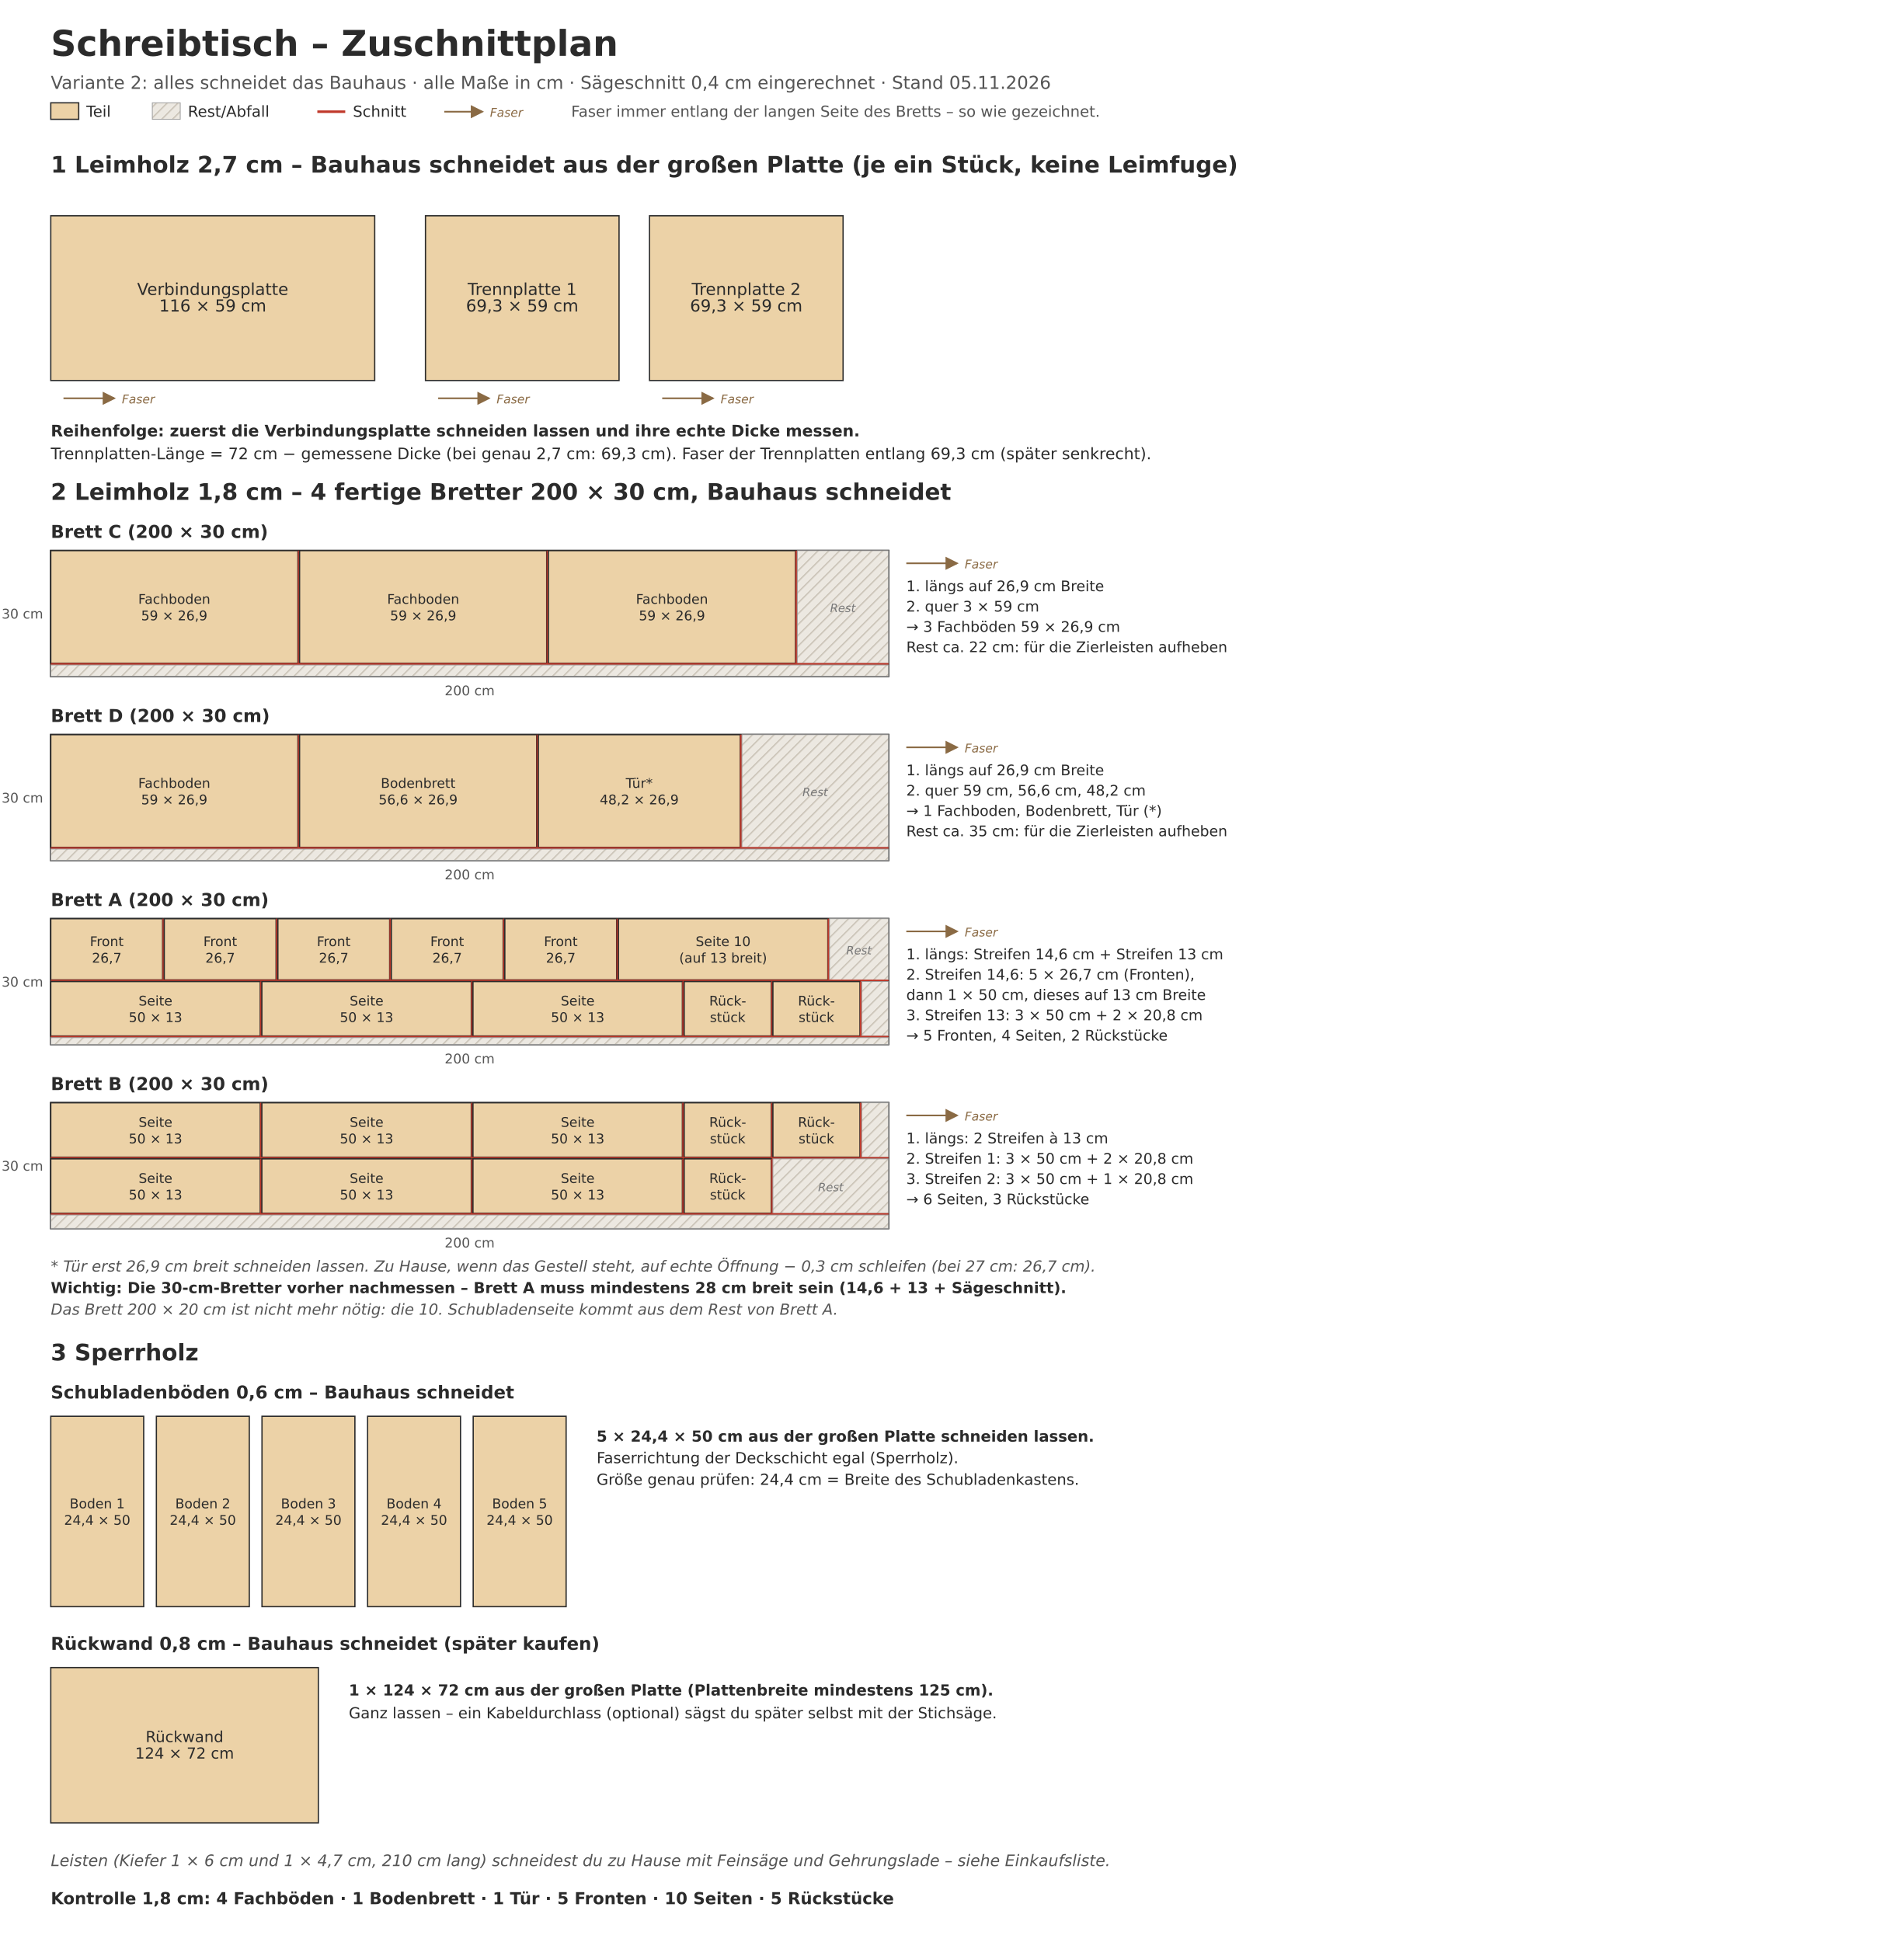
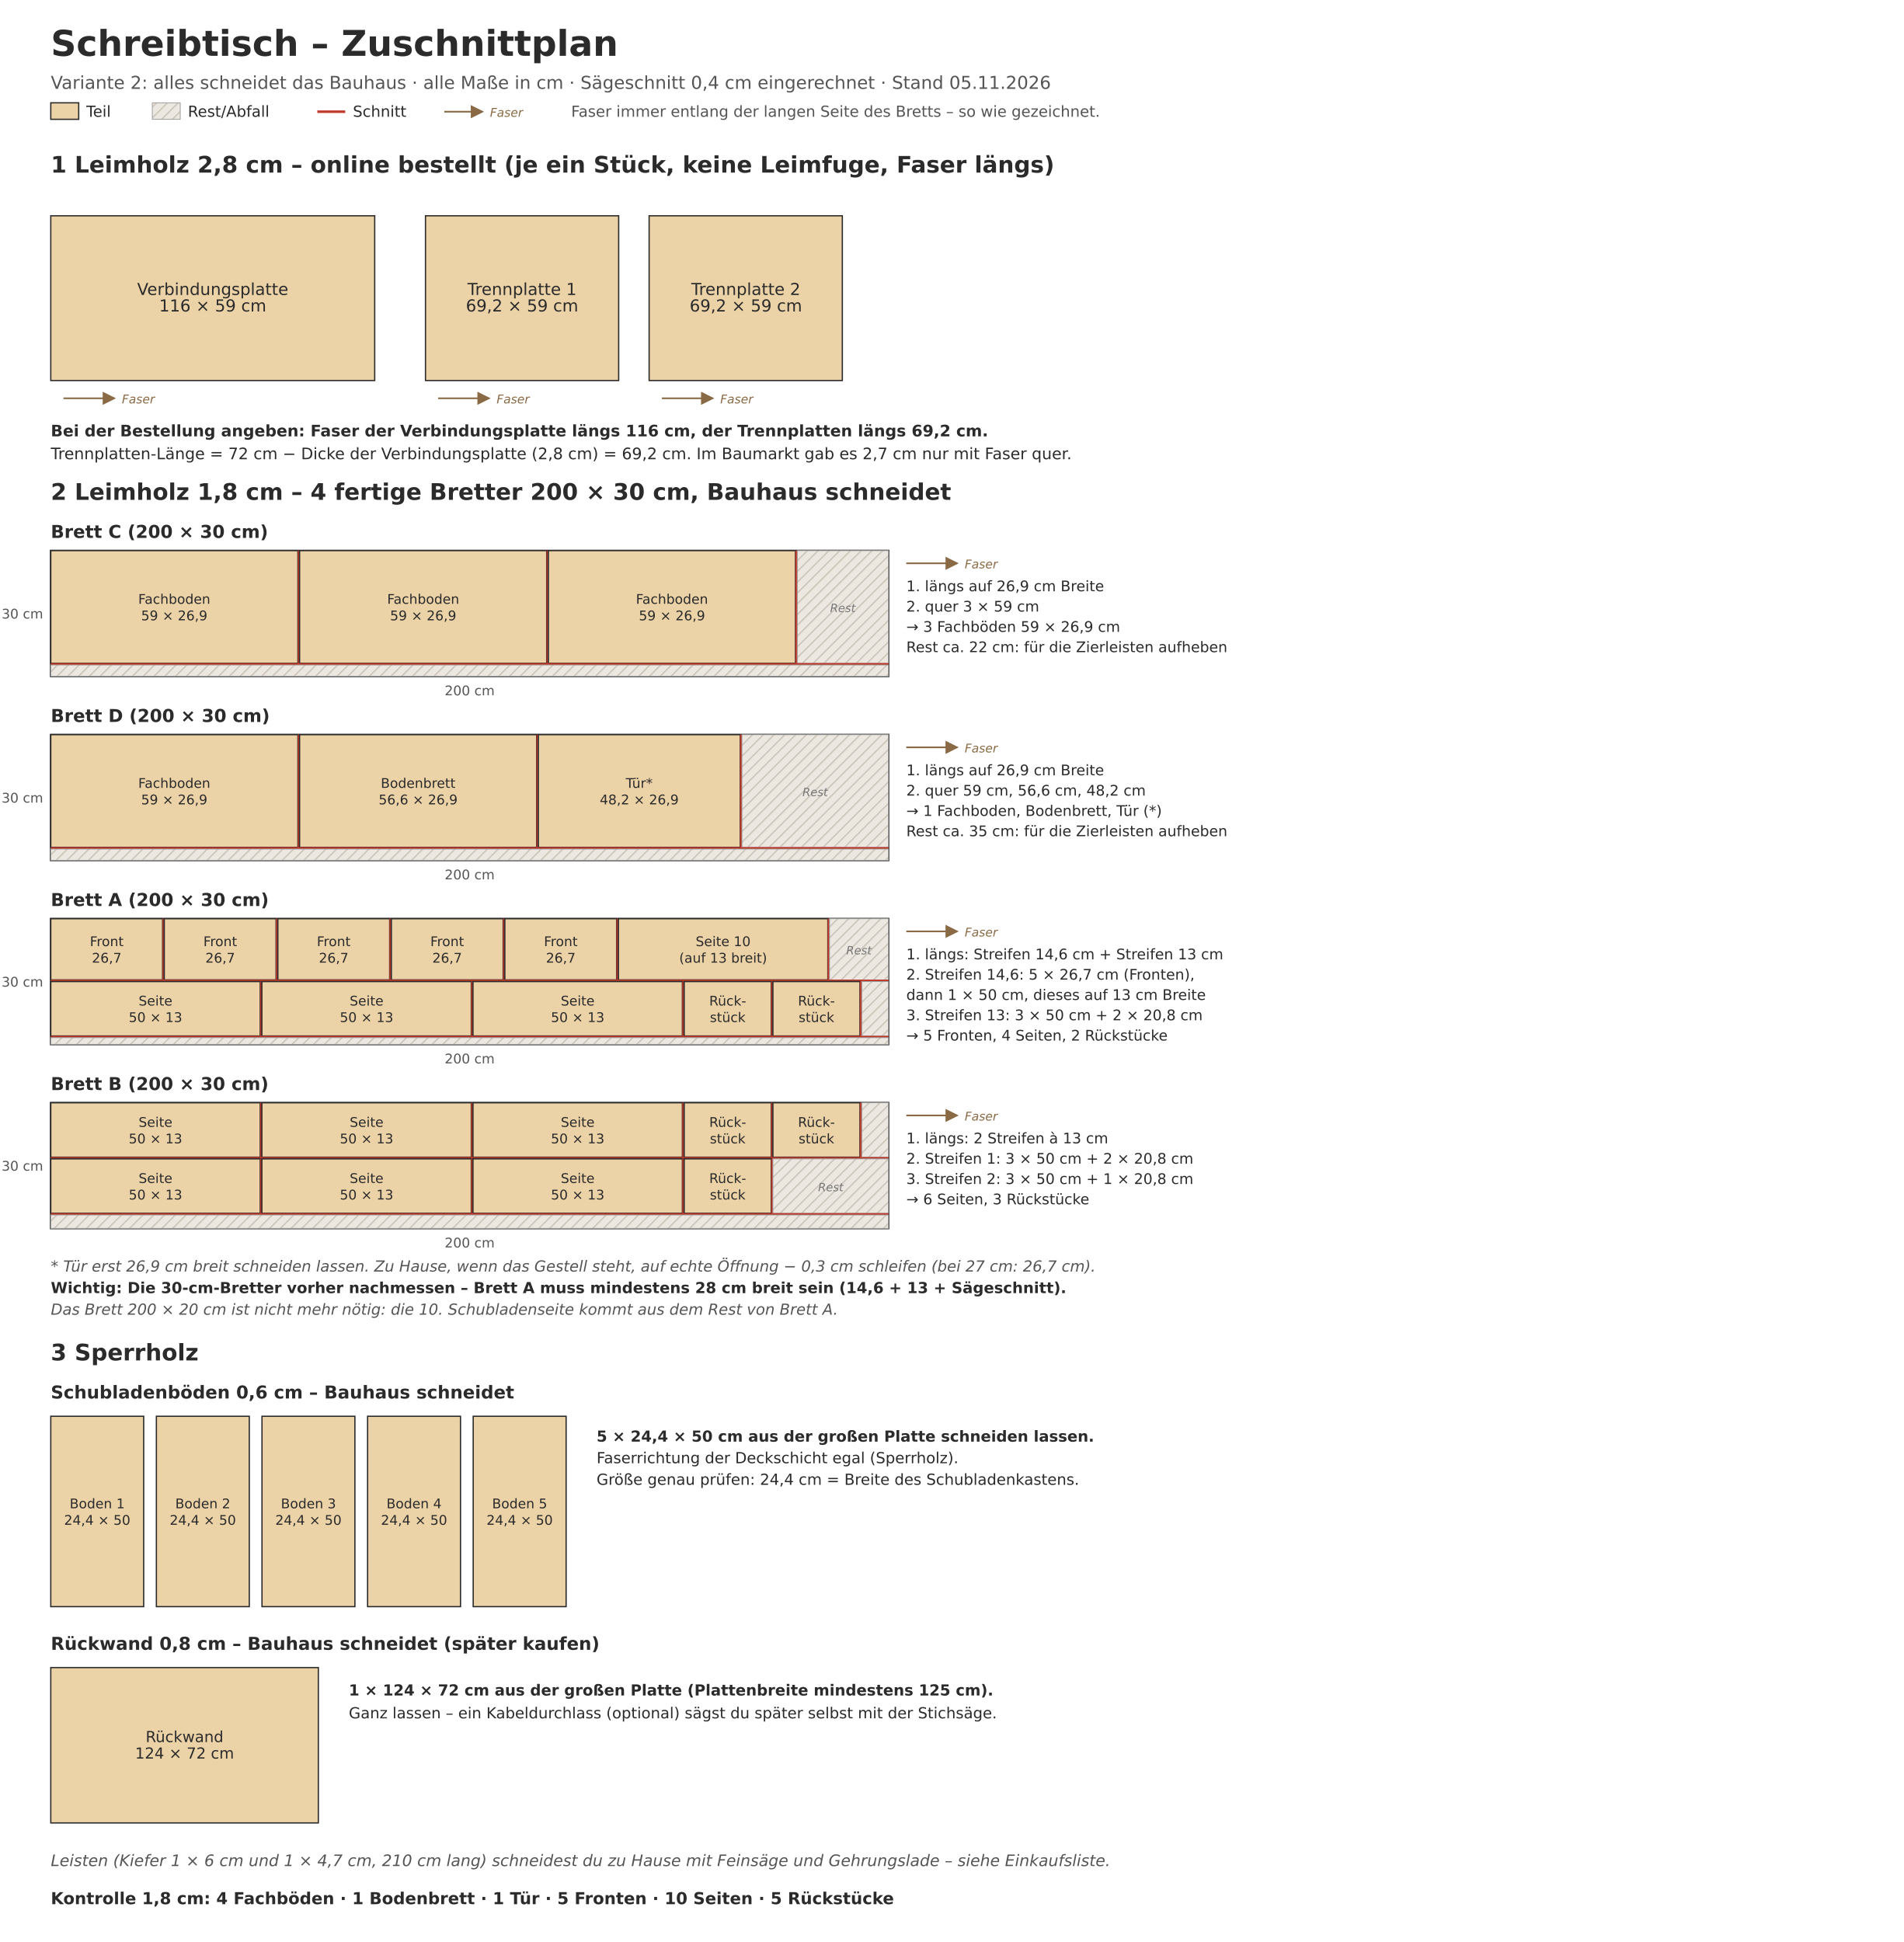
<svg xmlns="http://www.w3.org/2000/svg" width="1500" height="1530" viewBox="0 0 1500 1530" font-family="DejaVu Sans, Arial, sans-serif">
  <rect width="1500" height="1530" fill="#ffffff" />
  <defs>
    <pattern id="hatch" width="6" height="6" patternUnits="userSpaceOnUse" patternTransform="rotate(45)">
      <rect width="6" height="6" fill="#ece8e1" />
      <line x1="0" y1="0" x2="0" y2="6" stroke="#c9c2b6" stroke-width="2" />
    </pattern>
    <marker id="arr" markerWidth="8" markerHeight="8" refX="7" refY="4" orient="auto">
      <path d="M0,0 L8,4 L0,8 z" fill="#8a6a44" />
    </marker>
  </defs>
  <text x="40.0" y="44.0" font-size="28" text-anchor="start" fill="#2b2b2b" font-weight="bold">Schreibtisch – Zuschnittplan</text>
  <text x="40.0" y="70.0" font-size="14" text-anchor="start" fill="#555" font-weight="normal">Variante 2: alles schneidet das Bauhaus · alle Maße in cm · Sägeschnitt 0,4 cm eingerechnet · Stand 05.11.2026</text>
  <rect x="40.0" y="81.0" width="22.0" height="13.0" fill="#ecd2a7" stroke="#2b2b2b" stroke-width="1" />
  <text x="68.0" y="92.0" font-size="12" text-anchor="start" fill="#2b2b2b" font-weight="normal">Teil</text>
  <rect x="120" y="81" width="22" height="13" fill="url(#hatch)" stroke="#999" stroke-width="0.6" />
  <text x="148.0" y="92.0" font-size="12" text-anchor="start" fill="#2b2b2b" font-weight="normal">Rest/Abfall</text>
  <line x1="250" y1="88" x2="272" y2="88" stroke="#c0392b" stroke-width="2" />
  <text x="278.0" y="92.0" font-size="12" text-anchor="start" fill="#2b2b2b" font-weight="normal">Schnitt</text>
  <line x1="350.0" y1="88.0" x2="380.0" y2="88.0" stroke="#8a6a44" stroke-width="1.3" marker-end="url(#arr)" />
  <text x="386.0" y="92.0" font-size="9.5" text-anchor="start" fill="#8a6a44" font-weight="normal" font-style="italic">Faser</text>
  <text x="450.0" y="92.0" font-size="12" text-anchor="start" fill="#555" font-weight="normal">Faser immer entlang der langen Seite des Bretts – so wie gezeichnet.</text>
-   <text x="40.0" y="136.0" font-size="18" text-anchor="start" fill="#2b2b2b" font-weight="bold">1  Leimholz 2,7 cm – Bauhaus schneidet aus der großen Platte (je ein Stück, keine Leimfuge)</text>
+   <text x="40.0" y="136.0" font-size="18" text-anchor="start" fill="#2b2b2b" font-weight="bold">1  Leimholz 2,8 cm – online bestellt (je ein Stück, keine Leimfuge, Faser längs)</text>
  <rect x="40.0" y="170.0" width="255.2" height="129.8" fill="#ecd2a7" stroke="#2b2b2b" stroke-width="1" />
  <text x="167.6" y="232.4" font-size="13" text-anchor="middle" fill="#2b2b2b" font-weight="normal">Verbindungsplatte</text>
  <text x="167.6" y="245.4" font-size="13" text-anchor="middle" fill="#2b2b2b" font-weight="normal">116 × 59 cm</text>
  <line x1="50.0" y1="313.8" x2="90.0" y2="313.8" stroke="#8a6a44" stroke-width="1.3" marker-end="url(#arr)" />
  <text x="96.0" y="317.8" font-size="9.5" text-anchor="start" fill="#8a6a44" font-weight="normal" font-style="italic">Faser</text>
-   <rect x="335.2" y="170.0" width="152.5" height="129.8" fill="#ecd2a7" stroke="#2b2b2b" stroke-width="1" />
-   <text x="411.4" y="232.4" font-size="13" text-anchor="middle" fill="#2b2b2b" font-weight="normal">Trennplatte 1</text>
-   <text x="411.4" y="245.4" font-size="13" text-anchor="middle" fill="#2b2b2b" font-weight="normal">69,3 × 59 cm</text>
+   <rect x="335.2" y="170.0" width="152.2" height="129.8" fill="#ecd2a7" stroke="#2b2b2b" stroke-width="1" />
+   <text x="411.3" y="232.4" font-size="13" text-anchor="middle" fill="#2b2b2b" font-weight="normal">Trennplatte 1</text>
+   <text x="411.3" y="245.4" font-size="13" text-anchor="middle" fill="#2b2b2b" font-weight="normal">69,2 × 59 cm</text>
  <line x1="345.2" y1="313.8" x2="385.2" y2="313.8" stroke="#8a6a44" stroke-width="1.3" marker-end="url(#arr)" />
  <text x="391.2" y="317.8" font-size="9.5" text-anchor="start" fill="#8a6a44" font-weight="normal" font-style="italic">Faser</text>
-   <rect x="511.7" y="170.0" width="152.5" height="129.8" fill="#ecd2a7" stroke="#2b2b2b" stroke-width="1" />
-   <text x="587.9" y="232.4" font-size="13" text-anchor="middle" fill="#2b2b2b" font-weight="normal">Trennplatte 2</text>
-   <text x="587.9" y="245.4" font-size="13" text-anchor="middle" fill="#2b2b2b" font-weight="normal">69,3 × 59 cm</text>
-   <line x1="521.7" y1="313.8" x2="561.7" y2="313.8" stroke="#8a6a44" stroke-width="1.3" marker-end="url(#arr)" />
-   <text x="567.7" y="317.8" font-size="9.5" text-anchor="start" fill="#8a6a44" font-weight="normal" font-style="italic">Faser</text>
-   <text x="40.0" y="343.8" font-size="12.5" text-anchor="start" fill="#2b2b2b" font-weight="bold">Reihenfolge: zuerst die Verbindungsplatte schneiden lassen und ihre echte Dicke messen.</text>
-   <text x="40.0" y="361.8" font-size="12.5" text-anchor="start" fill="#2b2b2b" font-weight="normal">Trennplatten-Länge = 72 cm − gemessene Dicke (bei genau 2,7 cm: 69,3 cm). Faser der Trennplatten entlang 69,3 cm (später senkrecht).</text>
+   <rect x="511.4" y="170.0" width="152.2" height="129.8" fill="#ecd2a7" stroke="#2b2b2b" stroke-width="1" />
+   <text x="587.6" y="232.4" font-size="13" text-anchor="middle" fill="#2b2b2b" font-weight="normal">Trennplatte 2</text>
+   <text x="587.6" y="245.4" font-size="13" text-anchor="middle" fill="#2b2b2b" font-weight="normal">69,2 × 59 cm</text>
+   <line x1="521.4" y1="313.8" x2="561.4" y2="313.8" stroke="#8a6a44" stroke-width="1.3" marker-end="url(#arr)" />
+   <text x="567.4" y="317.8" font-size="9.5" text-anchor="start" fill="#8a6a44" font-weight="normal" font-style="italic">Faser</text>
+   <text x="40.0" y="343.8" font-size="12.5" text-anchor="start" fill="#2b2b2b" font-weight="bold">Bei der Bestellung angeben: Faser der Verbindungsplatte längs 116 cm, der Trennplatten längs 69,2 cm.</text>
+   <text x="40.0" y="361.8" font-size="12.5" text-anchor="start" fill="#2b2b2b" font-weight="normal">Trennplatten-Länge = 72 cm − Dicke der Verbindungsplatte (2,8 cm) = 69,2 cm. Im Baumarkt gab es 2,7 cm nur mit Faser quer.</text>
  <text x="40.0" y="393.8" font-size="18" text-anchor="start" fill="#2b2b2b" font-weight="bold">2  Leimholz 1,8 cm – 4 fertige Bretter 200 × 30 cm, Bauhaus schneidet</text>
  <text x="40.0" y="423.8" font-size="14" text-anchor="start" fill="#2b2b2b" font-weight="bold">Brett C (200 × 30 cm)</text>
  <rect x="40.0" y="433.8" width="660.0" height="99.0" fill="#e0bb84" stroke="#2b2b2b" stroke-width="1.4" />
  <rect x="40.0" y="433.8" width="194.7" height="88.8" fill="#ecd2a7" stroke="#2b2b2b" stroke-width="1" />
  <text x="137.3" y="475.7" font-size="10.5" text-anchor="middle" fill="#2b2b2b" font-weight="normal">Fachboden</text>
  <text x="137.3" y="488.7" font-size="10.5" text-anchor="middle" fill="#2b2b2b" font-weight="normal">59 × 26,9</text>
  <line x1="235.4" y1="433.8" x2="235.4" y2="522.6" stroke="#c0392b" stroke-width="1.6" />
  <rect x="236.0" y="433.8" width="194.7" height="88.8" fill="#ecd2a7" stroke="#2b2b2b" stroke-width="1" />
  <text x="333.4" y="475.7" font-size="10.5" text-anchor="middle" fill="#2b2b2b" font-weight="normal">Fachboden</text>
  <text x="333.4" y="488.7" font-size="10.5" text-anchor="middle" fill="#2b2b2b" font-weight="normal">59 × 26,9</text>
  <line x1="431.4" y1="433.8" x2="431.4" y2="522.6" stroke="#c0392b" stroke-width="1.6" />
  <rect x="432.0" y="433.8" width="194.7" height="88.8" fill="#ecd2a7" stroke="#2b2b2b" stroke-width="1" />
  <text x="529.4" y="475.7" font-size="10.5" text-anchor="middle" fill="#2b2b2b" font-weight="normal">Fachboden</text>
  <text x="529.4" y="488.7" font-size="10.5" text-anchor="middle" fill="#2b2b2b" font-weight="normal">59 × 26,9</text>
  <line x1="627.4" y1="433.8" x2="627.4" y2="522.6" stroke="#c0392b" stroke-width="1.6" />
  <rect x="628.1" y="433.8" width="71.9" height="88.8" fill="url(#hatch)" stroke="#999" stroke-width="0.6" />
  <text x="664.0" y="482.2" font-size="9" text-anchor="middle" fill="#777" font-weight="normal" font-style="italic">Rest</text>
  <line x1="40.0" y1="523.2" x2="700.0" y2="523.2" stroke="#c0392b" stroke-width="1.6" />
  <rect x="40.0" y="523.9" width="660.0" height="8.9" fill="url(#hatch)" stroke="#999" stroke-width="0.6" />
  <text x="370.0" y="547.8" font-size="10.5" text-anchor="middle" fill="#555555" font-weight="normal">200 cm</text>
  <text x="34.0" y="487.3" font-size="10.5" text-anchor="end" fill="#555555" font-weight="normal">30 cm</text>
  <line x1="714.0" y1="443.8" x2="754.0" y2="443.8" stroke="#8a6a44" stroke-width="1.3" marker-end="url(#arr)" />
  <text x="760.0" y="447.8" font-size="9.5" text-anchor="start" fill="#8a6a44" font-weight="normal" font-style="italic">Faser</text>
  <text x="714.0" y="465.8" font-size="11.5" text-anchor="start" fill="#2b2b2b" font-weight="normal">1. längs auf 26,9 cm Breite</text>
  <text x="714.0" y="481.8" font-size="11.5" text-anchor="start" fill="#2b2b2b" font-weight="normal">2. quer 3 × 59 cm</text>
  <text x="714.0" y="497.8" font-size="11.5" text-anchor="start" fill="#2b2b2b" font-weight="normal">→ 3 Fachböden 59 × 26,9 cm</text>
  <text x="714.0" y="513.8" font-size="11.5" text-anchor="start" fill="#2b2b2b" font-weight="normal">Rest ca. 22 cm: für die Zierleisten aufheben</text>
  <text x="40.0" y="568.8" font-size="14" text-anchor="start" fill="#2b2b2b" font-weight="bold">Brett D (200 × 30 cm)</text>
  <rect x="40.0" y="578.8" width="660.0" height="99.0" fill="#e0bb84" stroke="#2b2b2b" stroke-width="1.4" />
  <rect x="40.0" y="578.8" width="194.7" height="88.8" fill="#ecd2a7" stroke="#2b2b2b" stroke-width="1" />
  <text x="137.3" y="620.7" font-size="10.5" text-anchor="middle" fill="#2b2b2b" font-weight="normal">Fachboden</text>
  <text x="137.3" y="633.7" font-size="10.5" text-anchor="middle" fill="#2b2b2b" font-weight="normal">59 × 26,9</text>
  <line x1="235.4" y1="578.8" x2="235.4" y2="667.6" stroke="#c0392b" stroke-width="1.6" />
  <rect x="236.0" y="578.8" width="186.8" height="88.8" fill="#ecd2a7" stroke="#2b2b2b" stroke-width="1" />
  <text x="329.4" y="620.7" font-size="10.5" text-anchor="middle" fill="#2b2b2b" font-weight="normal">Bodenbrett</text>
  <text x="329.4" y="633.7" font-size="10.5" text-anchor="middle" fill="#2b2b2b" font-weight="normal">56,6 × 26,9</text>
  <line x1="423.5" y1="578.8" x2="423.5" y2="667.6" stroke="#c0392b" stroke-width="1.6" />
  <rect x="424.1" y="578.8" width="159.1" height="88.8" fill="#ecd2a7" stroke="#2b2b2b" stroke-width="1" />
  <text x="503.6" y="620.7" font-size="10.5" text-anchor="middle" fill="#2b2b2b" font-weight="normal">Tür*</text>
  <text x="503.6" y="633.7" font-size="10.5" text-anchor="middle" fill="#2b2b2b" font-weight="normal">48,2 × 26,9</text>
  <line x1="583.8" y1="578.8" x2="583.8" y2="667.6" stroke="#c0392b" stroke-width="1.6" />
  <rect x="584.5" y="578.8" width="115.5" height="88.8" fill="url(#hatch)" stroke="#999" stroke-width="0.6" />
  <text x="642.2" y="627.2" font-size="9" text-anchor="middle" fill="#777" font-weight="normal" font-style="italic">Rest</text>
  <line x1="40.0" y1="668.2" x2="700.0" y2="668.2" stroke="#c0392b" stroke-width="1.6" />
  <rect x="40.0" y="668.9" width="660.0" height="8.9" fill="url(#hatch)" stroke="#999" stroke-width="0.6" />
  <text x="370.0" y="692.8" font-size="10.5" text-anchor="middle" fill="#555555" font-weight="normal">200 cm</text>
  <text x="34.0" y="632.3" font-size="10.5" text-anchor="end" fill="#555555" font-weight="normal">30 cm</text>
  <line x1="714.0" y1="588.8" x2="754.0" y2="588.8" stroke="#8a6a44" stroke-width="1.3" marker-end="url(#arr)" />
  <text x="760.0" y="592.8" font-size="9.5" text-anchor="start" fill="#8a6a44" font-weight="normal" font-style="italic">Faser</text>
  <text x="714.0" y="610.8" font-size="11.5" text-anchor="start" fill="#2b2b2b" font-weight="normal">1. längs auf 26,9 cm Breite</text>
  <text x="714.0" y="626.8" font-size="11.5" text-anchor="start" fill="#2b2b2b" font-weight="normal">2. quer 59 cm, 56,6 cm, 48,2 cm</text>
  <text x="714.0" y="642.8" font-size="11.5" text-anchor="start" fill="#2b2b2b" font-weight="normal">→ 1 Fachboden, Bodenbrett, Tür (*)</text>
  <text x="714.0" y="658.8" font-size="11.5" text-anchor="start" fill="#2b2b2b" font-weight="normal">Rest ca. 35 cm: für die Zierleisten aufheben</text>
  <text x="40.0" y="713.8" font-size="14" text-anchor="start" fill="#2b2b2b" font-weight="bold">Brett A (200 × 30 cm)</text>
  <rect x="40.0" y="723.8" width="660.0" height="99.0" fill="#e0bb84" stroke="#2b2b2b" stroke-width="1.4" />
  <rect x="40.0" y="723.8" width="88.1" height="48.2" fill="#ecd2a7" stroke="#2b2b2b" stroke-width="1" />
  <text x="84.1" y="745.4" font-size="10.5" text-anchor="middle" fill="#2b2b2b" font-weight="normal">Front</text>
  <text x="84.1" y="758.4" font-size="10.5" text-anchor="middle" fill="#2b2b2b" font-weight="normal">26,7</text>
  <line x1="128.8" y1="723.8" x2="128.8" y2="772.0" stroke="#c0392b" stroke-width="1.6" />
  <rect x="129.4" y="723.8" width="88.1" height="48.2" fill="#ecd2a7" stroke="#2b2b2b" stroke-width="1" />
  <text x="173.5" y="745.4" font-size="10.5" text-anchor="middle" fill="#2b2b2b" font-weight="normal">Front</text>
  <text x="173.5" y="758.4" font-size="10.5" text-anchor="middle" fill="#2b2b2b" font-weight="normal">26,7</text>
  <line x1="218.2" y1="723.8" x2="218.2" y2="772.0" stroke="#c0392b" stroke-width="1.6" />
  <rect x="218.9" y="723.8" width="88.1" height="48.2" fill="#ecd2a7" stroke="#2b2b2b" stroke-width="1" />
  <text x="262.9" y="745.4" font-size="10.5" text-anchor="middle" fill="#2b2b2b" font-weight="normal">Front</text>
  <text x="262.9" y="758.4" font-size="10.5" text-anchor="middle" fill="#2b2b2b" font-weight="normal">26,7</text>
  <line x1="307.6" y1="723.8" x2="307.6" y2="772.0" stroke="#c0392b" stroke-width="1.6" />
  <rect x="308.3" y="723.8" width="88.1" height="48.2" fill="#ecd2a7" stroke="#2b2b2b" stroke-width="1" />
  <text x="352.3" y="745.4" font-size="10.5" text-anchor="middle" fill="#2b2b2b" font-weight="normal">Front</text>
  <text x="352.3" y="758.4" font-size="10.5" text-anchor="middle" fill="#2b2b2b" font-weight="normal">26,7</text>
  <line x1="397.1" y1="723.8" x2="397.1" y2="772.0" stroke="#c0392b" stroke-width="1.6" />
  <rect x="397.7" y="723.8" width="88.1" height="48.2" fill="#ecd2a7" stroke="#2b2b2b" stroke-width="1" />
  <text x="441.8" y="745.4" font-size="10.5" text-anchor="middle" fill="#2b2b2b" font-weight="normal">Front</text>
  <text x="441.8" y="758.4" font-size="10.5" text-anchor="middle" fill="#2b2b2b" font-weight="normal">26,7</text>
  <line x1="486.5" y1="723.8" x2="486.5" y2="772.0" stroke="#c0392b" stroke-width="1.6" />
  <rect x="487.2" y="723.8" width="165.0" height="48.2" fill="#ecd2a7" stroke="#2b2b2b" stroke-width="1" />
  <text x="569.7" y="745.4" font-size="10.5" text-anchor="middle" fill="#2b2b2b" font-weight="normal">Seite 10</text>
  <text x="569.7" y="758.4" font-size="10.5" text-anchor="middle" fill="#2b2b2b" font-weight="normal">(auf 13 breit)</text>
  <line x1="652.8" y1="723.8" x2="652.8" y2="772.0" stroke="#c0392b" stroke-width="1.6" />
  <rect x="653.5" y="723.8" width="46.5" height="48.2" fill="url(#hatch)" stroke="#999" stroke-width="0.6" />
  <text x="676.7" y="751.9" font-size="9" text-anchor="middle" fill="#777" font-weight="normal" font-style="italic">Rest</text>
  <line x1="40.0" y1="772.6" x2="700.0" y2="772.6" stroke="#c0392b" stroke-width="1.6" />
  <rect x="40.0" y="773.3" width="165.0" height="42.9" fill="#ecd2a7" stroke="#2b2b2b" stroke-width="1" />
  <text x="122.5" y="792.2" font-size="10.5" text-anchor="middle" fill="#2b2b2b" font-weight="normal">Seite</text>
  <text x="122.5" y="805.2" font-size="10.5" text-anchor="middle" fill="#2b2b2b" font-weight="normal">50 × 13</text>
  <line x1="205.7" y1="773.3" x2="205.7" y2="816.2" stroke="#c0392b" stroke-width="1.6" />
  <rect x="206.3" y="773.3" width="165.0" height="42.9" fill="#ecd2a7" stroke="#2b2b2b" stroke-width="1" />
  <text x="288.8" y="792.2" font-size="10.5" text-anchor="middle" fill="#2b2b2b" font-weight="normal">Seite</text>
  <text x="288.8" y="805.2" font-size="10.5" text-anchor="middle" fill="#2b2b2b" font-weight="normal">50 × 13</text>
  <line x1="372.0" y1="773.3" x2="372.0" y2="816.2" stroke="#c0392b" stroke-width="1.6" />
  <rect x="372.6" y="773.3" width="165.0" height="42.9" fill="#ecd2a7" stroke="#2b2b2b" stroke-width="1" />
  <text x="455.1" y="792.2" font-size="10.5" text-anchor="middle" fill="#2b2b2b" font-weight="normal">Seite</text>
  <text x="455.1" y="805.2" font-size="10.5" text-anchor="middle" fill="#2b2b2b" font-weight="normal">50 × 13</text>
  <line x1="538.3" y1="773.3" x2="538.3" y2="816.2" stroke="#c0392b" stroke-width="1.6" />
  <rect x="539.0" y="773.3" width="68.6" height="42.9" fill="#ecd2a7" stroke="#2b2b2b" stroke-width="1" />
  <text x="573.3" y="792.2" font-size="10.5" text-anchor="middle" fill="#2b2b2b" font-weight="normal">Rück-</text>
  <text x="573.3" y="805.2" font-size="10.5" text-anchor="middle" fill="#2b2b2b" font-weight="normal">stück</text>
  <line x1="608.3" y1="773.3" x2="608.3" y2="816.2" stroke="#c0392b" stroke-width="1.6" />
  <rect x="608.9" y="773.3" width="68.6" height="42.9" fill="#ecd2a7" stroke="#2b2b2b" stroke-width="1" />
  <text x="643.2" y="792.2" font-size="10.5" text-anchor="middle" fill="#2b2b2b" font-weight="normal">Rück-</text>
  <text x="643.2" y="805.2" font-size="10.5" text-anchor="middle" fill="#2b2b2b" font-weight="normal">stück</text>
  <line x1="678.2" y1="773.3" x2="678.2" y2="816.2" stroke="#c0392b" stroke-width="1.6" />
  <rect x="678.9" y="773.3" width="21.1" height="42.9" fill="url(#hatch)" stroke="#999" stroke-width="0.6" />
  <line x1="40.0" y1="816.9" x2="700.0" y2="816.9" stroke="#c0392b" stroke-width="1.6" />
  <rect x="40.0" y="817.5" width="660.0" height="5.3" fill="url(#hatch)" stroke="#999" stroke-width="0.6" />
  <text x="370.0" y="837.8" font-size="10.5" text-anchor="middle" fill="#555555" font-weight="normal">200 cm</text>
  <text x="34.0" y="777.3" font-size="10.5" text-anchor="end" fill="#555555" font-weight="normal">30 cm</text>
  <line x1="714.0" y1="733.8" x2="754.0" y2="733.8" stroke="#8a6a44" stroke-width="1.3" marker-end="url(#arr)" />
  <text x="760.0" y="737.8" font-size="9.5" text-anchor="start" fill="#8a6a44" font-weight="normal" font-style="italic">Faser</text>
  <text x="714.0" y="755.8" font-size="11.5" text-anchor="start" fill="#2b2b2b" font-weight="normal">1. längs: Streifen 14,6 cm + Streifen 13 cm</text>
  <text x="714.0" y="771.8" font-size="11.5" text-anchor="start" fill="#2b2b2b" font-weight="normal">2. Streifen 14,6: 5 × 26,7 cm (Fronten),</text>
  <text x="714.0" y="787.8" font-size="11.5" text-anchor="start" fill="#2b2b2b" font-weight="normal">    dann 1 × 50 cm, dieses auf 13 cm Breite</text>
  <text x="714.0" y="803.8" font-size="11.5" text-anchor="start" fill="#2b2b2b" font-weight="normal">3. Streifen 13: 3 × 50 cm + 2 × 20,8 cm</text>
  <text x="714.0" y="819.8" font-size="11.5" text-anchor="start" fill="#2b2b2b" font-weight="normal">→ 5 Fronten, 4 Seiten, 2 Rückstücke</text>
  <text x="40.0" y="858.8" font-size="14" text-anchor="start" fill="#2b2b2b" font-weight="bold">Brett B (200 × 30 cm)</text>
  <rect x="40.0" y="868.8" width="660.0" height="99.0" fill="#e0bb84" stroke="#2b2b2b" stroke-width="1.4" />
  <rect x="40.0" y="868.8" width="165.0" height="42.9" fill="#ecd2a7" stroke="#2b2b2b" stroke-width="1" />
  <text x="122.5" y="887.8" font-size="10.5" text-anchor="middle" fill="#2b2b2b" font-weight="normal">Seite</text>
  <text x="122.5" y="900.8" font-size="10.5" text-anchor="middle" fill="#2b2b2b" font-weight="normal">50 × 13</text>
  <line x1="205.7" y1="868.8" x2="205.7" y2="911.7" stroke="#c0392b" stroke-width="1.6" />
  <rect x="206.3" y="868.8" width="165.0" height="42.9" fill="#ecd2a7" stroke="#2b2b2b" stroke-width="1" />
  <text x="288.8" y="887.8" font-size="10.5" text-anchor="middle" fill="#2b2b2b" font-weight="normal">Seite</text>
  <text x="288.8" y="900.8" font-size="10.5" text-anchor="middle" fill="#2b2b2b" font-weight="normal">50 × 13</text>
  <line x1="372.0" y1="868.8" x2="372.0" y2="911.7" stroke="#c0392b" stroke-width="1.6" />
  <rect x="372.6" y="868.8" width="165.0" height="42.9" fill="#ecd2a7" stroke="#2b2b2b" stroke-width="1" />
  <text x="455.1" y="887.8" font-size="10.5" text-anchor="middle" fill="#2b2b2b" font-weight="normal">Seite</text>
  <text x="455.1" y="900.8" font-size="10.5" text-anchor="middle" fill="#2b2b2b" font-weight="normal">50 × 13</text>
  <line x1="538.3" y1="868.8" x2="538.3" y2="911.7" stroke="#c0392b" stroke-width="1.6" />
  <rect x="539.0" y="868.8" width="68.6" height="42.9" fill="#ecd2a7" stroke="#2b2b2b" stroke-width="1" />
  <text x="573.3" y="887.8" font-size="10.5" text-anchor="middle" fill="#2b2b2b" font-weight="normal">Rück-</text>
  <text x="573.3" y="900.8" font-size="10.5" text-anchor="middle" fill="#2b2b2b" font-weight="normal">stück</text>
  <line x1="608.3" y1="868.8" x2="608.3" y2="911.7" stroke="#c0392b" stroke-width="1.6" />
  <rect x="608.9" y="868.8" width="68.6" height="42.9" fill="#ecd2a7" stroke="#2b2b2b" stroke-width="1" />
  <text x="643.2" y="887.8" font-size="10.5" text-anchor="middle" fill="#2b2b2b" font-weight="normal">Rück-</text>
  <text x="643.2" y="900.8" font-size="10.5" text-anchor="middle" fill="#2b2b2b" font-weight="normal">stück</text>
  <line x1="678.2" y1="868.8" x2="678.2" y2="911.7" stroke="#c0392b" stroke-width="1.6" />
  <rect x="678.9" y="868.8" width="21.1" height="42.9" fill="url(#hatch)" stroke="#999" stroke-width="0.6" />
  <line x1="40.0" y1="912.4" x2="700.0" y2="912.4" stroke="#c0392b" stroke-width="1.6" />
  <rect x="40.0" y="913.0" width="165.0" height="42.9" fill="#ecd2a7" stroke="#2b2b2b" stroke-width="1" />
  <text x="122.5" y="932.0" font-size="10.5" text-anchor="middle" fill="#2b2b2b" font-weight="normal">Seite</text>
  <text x="122.5" y="945.0" font-size="10.5" text-anchor="middle" fill="#2b2b2b" font-weight="normal">50 × 13</text>
  <line x1="205.7" y1="913.0" x2="205.7" y2="955.9" stroke="#c0392b" stroke-width="1.6" />
  <rect x="206.3" y="913.0" width="165.0" height="42.9" fill="#ecd2a7" stroke="#2b2b2b" stroke-width="1" />
  <text x="288.8" y="932.0" font-size="10.5" text-anchor="middle" fill="#2b2b2b" font-weight="normal">Seite</text>
  <text x="288.8" y="945.0" font-size="10.5" text-anchor="middle" fill="#2b2b2b" font-weight="normal">50 × 13</text>
  <line x1="372.0" y1="913.0" x2="372.0" y2="955.9" stroke="#c0392b" stroke-width="1.6" />
  <rect x="372.6" y="913.0" width="165.0" height="42.9" fill="#ecd2a7" stroke="#2b2b2b" stroke-width="1" />
  <text x="455.1" y="932.0" font-size="10.5" text-anchor="middle" fill="#2b2b2b" font-weight="normal">Seite</text>
  <text x="455.1" y="945.0" font-size="10.5" text-anchor="middle" fill="#2b2b2b" font-weight="normal">50 × 13</text>
  <line x1="538.3" y1="913.0" x2="538.3" y2="955.9" stroke="#c0392b" stroke-width="1.6" />
  <rect x="539.0" y="913.0" width="68.6" height="42.9" fill="#ecd2a7" stroke="#2b2b2b" stroke-width="1" />
  <text x="573.3" y="932.0" font-size="10.5" text-anchor="middle" fill="#2b2b2b" font-weight="normal">Rück-</text>
  <text x="573.3" y="945.0" font-size="10.5" text-anchor="middle" fill="#2b2b2b" font-weight="normal">stück</text>
  <line x1="608.3" y1="913.0" x2="608.3" y2="955.9" stroke="#c0392b" stroke-width="1.6" />
  <rect x="608.9" y="913.0" width="91.1" height="42.9" fill="url(#hatch)" stroke="#999" stroke-width="0.6" />
  <text x="654.5" y="938.5" font-size="9" text-anchor="middle" fill="#777" font-weight="normal" font-style="italic">Rest</text>
  <line x1="40.0" y1="956.6" x2="700.0" y2="956.6" stroke="#c0392b" stroke-width="1.6" />
  <rect x="40.0" y="957.2" width="660.0" height="10.6" fill="url(#hatch)" stroke="#999" stroke-width="0.6" />
  <text x="370.0" y="982.8" font-size="10.5" text-anchor="middle" fill="#555555" font-weight="normal">200 cm</text>
  <text x="34.0" y="922.3" font-size="10.5" text-anchor="end" fill="#555555" font-weight="normal">30 cm</text>
  <line x1="714.0" y1="878.8" x2="754.0" y2="878.8" stroke="#8a6a44" stroke-width="1.3" marker-end="url(#arr)" />
  <text x="760.0" y="882.8" font-size="9.5" text-anchor="start" fill="#8a6a44" font-weight="normal" font-style="italic">Faser</text>
  <text x="714.0" y="900.8" font-size="11.5" text-anchor="start" fill="#2b2b2b" font-weight="normal">1. längs: 2 Streifen à 13 cm</text>
  <text x="714.0" y="916.8" font-size="11.5" text-anchor="start" fill="#2b2b2b" font-weight="normal">2. Streifen 1: 3 × 50 cm + 2 × 20,8 cm</text>
  <text x="714.0" y="932.8" font-size="11.5" text-anchor="start" fill="#2b2b2b" font-weight="normal">3. Streifen 2: 3 × 50 cm + 1 × 20,8 cm</text>
  <text x="714.0" y="948.8" font-size="11.5" text-anchor="start" fill="#2b2b2b" font-weight="normal">→ 6 Seiten, 3 Rückstücke</text>
  <text x="40.0" y="1001.8" font-size="12" text-anchor="start" fill="#555" font-weight="normal" font-style="italic">* Tür erst 26,9 cm breit schneiden lassen. Zu Hause, wenn das Gestell steht, auf echte Öffnung − 0,3 cm schleifen (bei 27 cm: 26,7 cm).</text>
  <text x="40.0" y="1018.8" font-size="12" text-anchor="start" fill="#2b2b2b" font-weight="bold">Wichtig: Die 30-cm-Bretter vorher nachmessen – Brett A muss mindestens 28 cm breit sein (14,6 + 13 + Sägeschnitt).</text>
  <text x="40.0" y="1035.8" font-size="12" text-anchor="start" fill="#555" font-weight="normal" font-style="italic">Das Brett 200 × 20 cm ist nicht mehr nötig: die 10. Schubladenseite kommt aus dem Rest von Brett A.</text>
  <text x="40.0" y="1071.8" font-size="18" text-anchor="start" fill="#2b2b2b" font-weight="bold">3  Sperrholz</text>
  <text x="40.0" y="1101.8" font-size="14" text-anchor="start" fill="#2b2b2b" font-weight="bold">Schubladenböden 0,6 cm – Bauhaus schneidet</text>
  <rect x="40.0" y="1115.8" width="73.2" height="150.0" fill="#ecd2a7" stroke="#2b2b2b" stroke-width="1" />
  <text x="76.6" y="1188.3" font-size="10.5" text-anchor="middle" fill="#2b2b2b" font-weight="normal">Boden 1</text>
  <text x="76.6" y="1201.3" font-size="10.5" text-anchor="middle" fill="#2b2b2b" font-weight="normal">24,4 × 50</text>
  <rect x="123.2" y="1115.8" width="73.2" height="150.0" fill="#ecd2a7" stroke="#2b2b2b" stroke-width="1" />
  <text x="159.8" y="1188.3" font-size="10.5" text-anchor="middle" fill="#2b2b2b" font-weight="normal">Boden 2</text>
  <text x="159.8" y="1201.3" font-size="10.5" text-anchor="middle" fill="#2b2b2b" font-weight="normal">24,4 × 50</text>
  <rect x="206.4" y="1115.8" width="73.2" height="150.0" fill="#ecd2a7" stroke="#2b2b2b" stroke-width="1" />
  <text x="243.0" y="1188.3" font-size="10.5" text-anchor="middle" fill="#2b2b2b" font-weight="normal">Boden 3</text>
  <text x="243.0" y="1201.3" font-size="10.5" text-anchor="middle" fill="#2b2b2b" font-weight="normal">24,4 × 50</text>
  <rect x="289.6" y="1115.8" width="73.2" height="150.0" fill="#ecd2a7" stroke="#2b2b2b" stroke-width="1" />
  <text x="326.2" y="1188.3" font-size="10.5" text-anchor="middle" fill="#2b2b2b" font-weight="normal">Boden 4</text>
  <text x="326.2" y="1201.3" font-size="10.5" text-anchor="middle" fill="#2b2b2b" font-weight="normal">24,4 × 50</text>
  <rect x="372.8" y="1115.8" width="73.2" height="150.0" fill="#ecd2a7" stroke="#2b2b2b" stroke-width="1" />
  <text x="409.4" y="1188.3" font-size="10.5" text-anchor="middle" fill="#2b2b2b" font-weight="normal">Boden 5</text>
  <text x="409.4" y="1201.3" font-size="10.5" text-anchor="middle" fill="#2b2b2b" font-weight="normal">24,4 × 50</text>
  <text x="470.0" y="1135.8" font-size="12" text-anchor="start" fill="#2b2b2b" font-weight="bold">5 × 24,4 × 50 cm aus der großen Platte schneiden lassen.</text>
  <text x="470.0" y="1152.8" font-size="12" text-anchor="start" fill="#2b2b2b" font-weight="normal">Faserrichtung der Deckschicht egal (Sperrholz).</text>
  <text x="470.0" y="1169.8" font-size="12" text-anchor="start" fill="#2b2b2b" font-weight="normal">Größe genau prüfen: 24,4 cm = Breite des Schubladenkastens.</text>
  <text x="40.0" y="1299.8" font-size="14" text-anchor="start" fill="#2b2b2b" font-weight="bold">Rückwand 0,8 cm – Bauhaus schneidet (später kaufen)</text>
  <rect x="40.0" y="1313.8" width="210.8" height="122.4" fill="#ecd2a7" stroke="#2b2b2b" stroke-width="1" />
  <text x="145.4" y="1372.5" font-size="12" text-anchor="middle" fill="#2b2b2b" font-weight="normal">Rückwand</text>
  <text x="145.4" y="1385.5" font-size="12" text-anchor="middle" fill="#2b2b2b" font-weight="normal">124 × 72 cm</text>
  <text x="274.8" y="1335.8" font-size="12" text-anchor="start" fill="#2b2b2b" font-weight="bold">1 × 124 × 72 cm aus der großen Platte (Plattenbreite mindestens 125 cm).</text>
  <text x="274.8" y="1353.8" font-size="12" text-anchor="start" fill="#2b2b2b" font-weight="normal">Ganz lassen – ein Kabeldurchlass (optional) sägst du später selbst mit der Stichsäge.</text>
  <text x="40.0" y="1470.2" font-size="12.5" text-anchor="start" fill="#555" font-weight="normal" font-style="italic">Leisten (Kiefer 1 × 6 cm und 1 × 4,7 cm, 210 cm lang) schneidest du zu Hause mit Feinsäge und Gehrungslade – siehe Einkaufsliste.</text>
  <text x="40.0" y="1500.2" font-size="13" text-anchor="start" fill="#2b2b2b" font-weight="bold">Kontrolle 1,8 cm: 4 Fachböden · 1 Bodenbrett · 1 Tür · 5 Fronten · 10 Seiten · 5 Rückstücke</text>
</svg>
